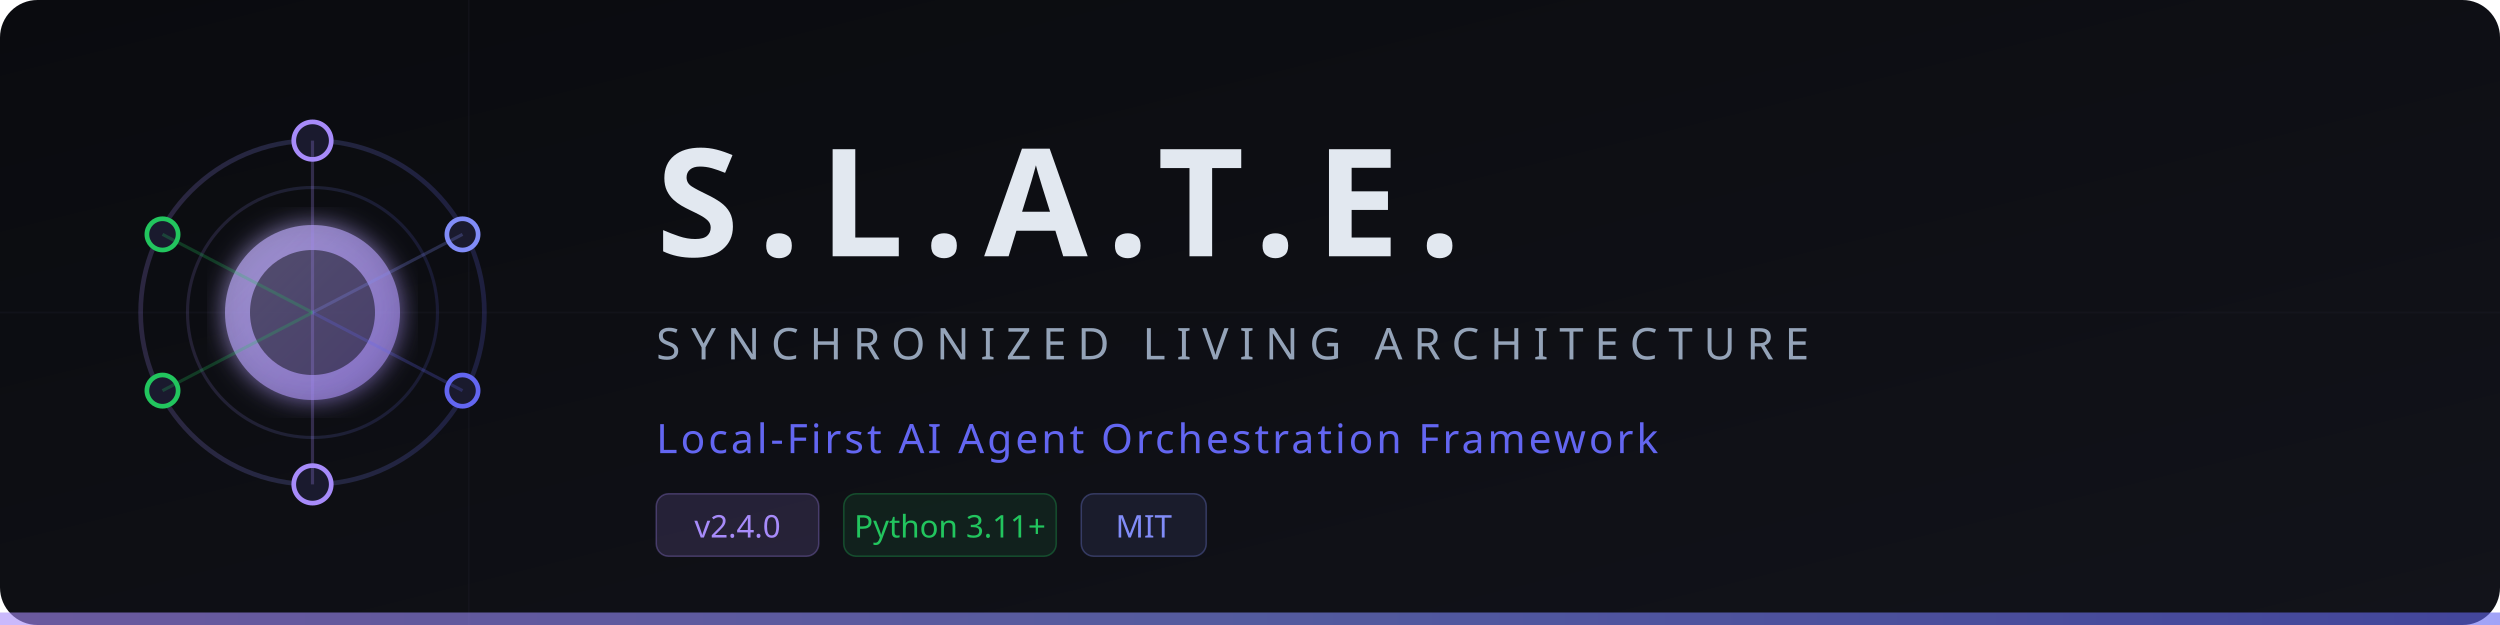
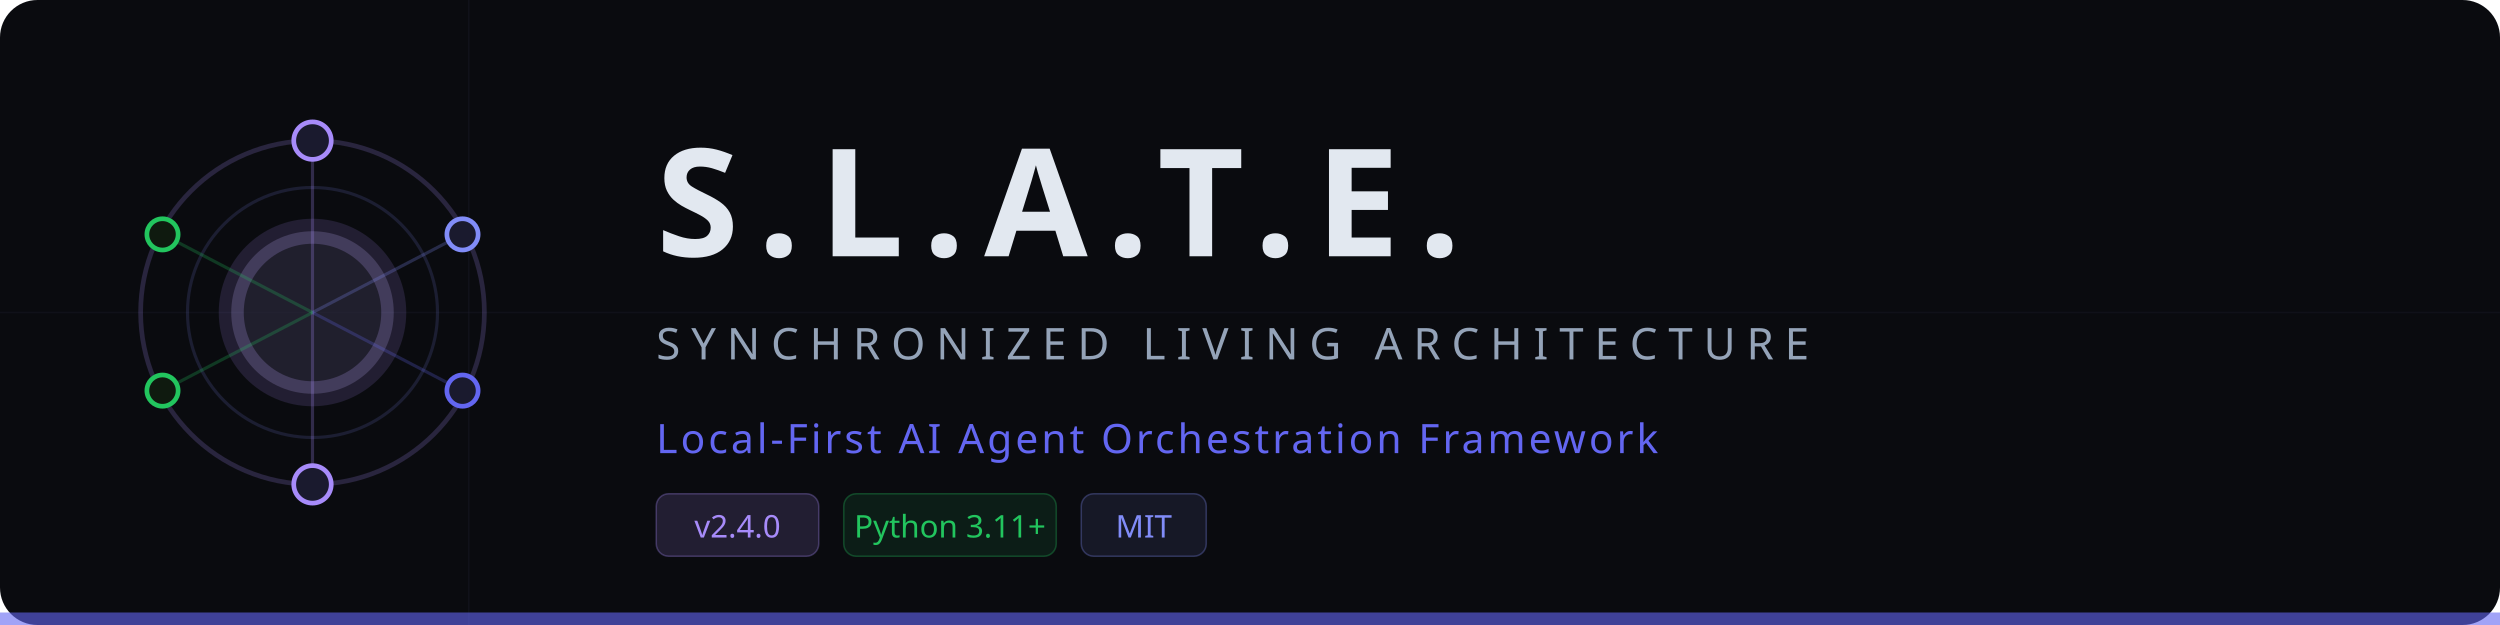
<svg xmlns="http://www.w3.org/2000/svg" viewBox="0 0 800 200" width="800" height="200">
-   <defs>
-     <linearGradient id="bannerBg" x1="0%" y1="0%" x2="100%" y2="100%">
-       <stop offset="0%" style="stop-color:#0a0b0f;stop-opacity:1" />
-       <stop offset="100%" style="stop-color:#12131a;stop-opacity:1" />
-     </linearGradient>
-     <linearGradient id="bannerAccent" x1="0%" y1="0%" x2="100%" y2="0%">
-       <stop offset="0%" style="stop-color:#a78bfa" />
-       <stop offset="50%" style="stop-color:#818cf8" />
-       <stop offset="100%" style="stop-color:#6366f1" />
-     </linearGradient>
-     <linearGradient id="bannerCore" x1="0%" y1="0%" x2="100%" y2="100%">
-       <stop offset="0%" style="stop-color:#c4b5fd;stop-opacity:0.9" />
-       <stop offset="100%" style="stop-color:#a78bfa;stop-opacity:0.8" />
-     </linearGradient>
-     <filter id="bannerGlow">
-       <feGaussianBlur stdDeviation="4" result="coloredBlur" />
-       <feMerge>
-         <feMergeNode in="coloredBlur" />
-         <feMergeNode in="SourceGraphic" />
-       </feMerge>
-     </filter>
-   </defs>
-   <rect width="800" height="200" rx="12" fill="url(#bannerBg)" />
-   <line x1="0" y1="100" x2="800" y2="100" stroke="#1e1e2e" stroke-width="0.5" stroke-opacity="0.3" />
-   <line x1="150" y1="0" x2="150" y2="200" stroke="#1e1e2e" stroke-width="0.5" stroke-opacity="0.3" />
-   <circle cx="100" cy="100" r="55" fill="none" stroke="url(#bannerAccent)" stroke-width="1.5" stroke-opacity="0.2" />
-   <circle cx="100" cy="100" r="40" fill="none" stroke="url(#bannerAccent)" stroke-width="1" stroke-opacity="0.15" />
-   <circle cx="100" cy="100" r="28" fill="url(#bannerCore)" filter="url(#bannerGlow)" opacity="0.8" />
-   <circle cx="100" cy="100" r="20" fill="#0a0b0f" opacity="0.5" />
+   <rect width="800" height="200" rx="12" fill="#0a0b0f" />
+   <line x1="0" y1="100" x2="800" y2="100" stroke="#1e1e2e" stroke-width="0.5" opacity="0.3" />
+   <line x1="150" y1="0" x2="150" y2="200" stroke="#1e1e2e" stroke-width="0.5" opacity="0.3" />
+   <circle cx="100" cy="100" r="55" fill="none" stroke="#a78bfa" stroke-width="1.5" opacity="0.2" />
+   <circle cx="100" cy="100" r="40" fill="none" stroke="#818cf8" stroke-width="1" opacity="0.15" />
+   <circle cx="100" cy="100" r="30" fill="#a78bfa" opacity="0.15" />
+   <circle cx="100" cy="100" r="26" fill="#c4b5fd" opacity="0.2" />
+   <circle cx="100" cy="100" r="22" fill="#0a0b0f" opacity="0.6" />
+   <line x1="100" y1="100" x2="100" y2="45" stroke="#a78bfa" stroke-width="1" opacity="0.25" />
+   <line x1="100" y1="100" x2="148" y2="75" stroke="#818cf8" stroke-width="1" opacity="0.25" />
+   <line x1="100" y1="100" x2="148" y2="125" stroke="#6366f1" stroke-width="1" opacity="0.25" />
+   <line x1="100" y1="100" x2="100" y2="155" stroke="#a78bfa" stroke-width="1" opacity="0.25" />
+   <line x1="100" y1="100" x2="52" y2="125" stroke="#22c55e" stroke-width="1" opacity="0.25" />
+   <line x1="100" y1="100" x2="52" y2="75" stroke="#22c55e" stroke-width="1" opacity="0.25" />
  <circle cx="100" cy="45" r="6" fill="#1a1a2e" stroke="#a78bfa" stroke-width="1.5" />
  <circle cx="148" cy="75" r="5" fill="#1a1a2e" stroke="#818cf8" stroke-width="1.5" />
  <circle cx="148" cy="125" r="5" fill="#1a1a2e" stroke="#6366f1" stroke-width="1.5" />
  <circle cx="100" cy="155" r="6" fill="#1a1a2e" stroke="#a78bfa" stroke-width="1.5" />
-   <circle cx="52" cy="125" r="5" fill="#1a1a2e" stroke="#22c55e" stroke-width="1.5" />
-   <circle cx="52" cy="75" r="5" fill="#1a1a2e" stroke="#22c55e" stroke-width="1.5" />
-   <line x1="100" y1="100" x2="100" y2="45" stroke="#a78bfa" stroke-width="1" stroke-opacity="0.25" />
-   <line x1="100" y1="100" x2="148" y2="75" stroke="#818cf8" stroke-width="1" stroke-opacity="0.25" />
-   <line x1="100" y1="100" x2="148" y2="125" stroke="#6366f1" stroke-width="1" stroke-opacity="0.25" />
-   <line x1="100" y1="100" x2="100" y2="155" stroke="#a78bfa" stroke-width="1" stroke-opacity="0.25" />
-   <line x1="100" y1="100" x2="52" y2="125" stroke="#22c55e" stroke-width="1" stroke-opacity="0.25" />
-   <line x1="100" y1="100" x2="52" y2="75" stroke="#22c55e" stroke-width="1" stroke-opacity="0.25" />
-   <text x="210" y="82" font-family="'Segoe UI', system-ui, -apple-system, sans-serif" font-size="48" font-weight="700" fill="#e2e8f0" letter-spacing="6">S.L.A.T.E.</text>
-   <text x="210" y="115" font-family="'Segoe UI', system-ui, sans-serif" font-size="14" fill="#94a3b8" letter-spacing="3.5">SYNCHRONIZED LIVING ARCHITECTURE</text>
-   <text x="210" y="145" font-family="'Segoe UI', system-ui, sans-serif" font-size="13" fill="#6366f1" letter-spacing="1">Local-First AI Agent Orchestration Framework</text>
-   <rect x="210" y="158" width="52" height="20" rx="4" fill="#a78bfa" fill-opacity="0.15" stroke="#a78bfa" stroke-width="0.5" stroke-opacity="0.3" />
-   <text x="236" y="172" text-anchor="middle" font-family="'Segoe UI', system-ui, sans-serif" font-size="10" fill="#a78bfa">v2.4.0</text>
-   <rect x="270" y="158" width="68" height="20" rx="4" fill="#22c55e" fill-opacity="0.1" stroke="#22c55e" stroke-width="0.5" stroke-opacity="0.3" />
-   <text x="304" y="172" text-anchor="middle" font-family="'Segoe UI', system-ui, sans-serif" font-size="10" fill="#22c55e">Python 3.11+</text>
-   <rect x="346" y="158" width="40" height="20" rx="4" fill="#818cf8" fill-opacity="0.1" stroke="#818cf8" stroke-width="0.5" stroke-opacity="0.3" />
-   <text x="366" y="172" text-anchor="middle" font-family="'Segoe UI', system-ui, sans-serif" font-size="10" fill="#818cf8">MIT</text>
-   <rect x="0" y="196" width="800" height="4" rx="0" fill="url(#bannerAccent)" opacity="0.6" />
+   <circle cx="52" cy="125" r="5" fill="#0f1a0f" stroke="#22c55e" stroke-width="1.5" />
+   <circle cx="52" cy="75" r="5" fill="#0f1a0f" stroke="#22c55e" stroke-width="1.5" />
+   <text x="210" y="82" font-family="Segoe UI,system-ui,sans-serif" font-size="48" font-weight="700" fill="#e2e8f0" letter-spacing="6">S.L.A.T.E.</text>
+   <text x="210" y="115" font-family="Segoe UI,system-ui,sans-serif" font-size="14" fill="#94a3b8" letter-spacing="3.5">SYNCHRONIZED LIVING ARCHITECTURE</text>
+   <text x="210" y="145" font-family="Segoe UI,system-ui,sans-serif" font-size="13" fill="#6366f1" letter-spacing="1">Local-First AI Agent Orchestration Framework</text>
+   <rect x="210" y="158" width="52" height="20" rx="4" fill="#a78bfa" opacity="0.15" />
+   <rect x="210" y="158" width="52" height="20" rx="4" fill="none" stroke="#a78bfa" stroke-width="0.5" opacity="0.3" />
+   <text x="236" y="172" text-anchor="middle" font-family="Segoe UI,system-ui,sans-serif" font-size="10" fill="#a78bfa">v2.4.0</text>
+   <rect x="270" y="158" width="68" height="20" rx="4" fill="#22c55e" opacity="0.1" />
+   <rect x="270" y="158" width="68" height="20" rx="4" fill="none" stroke="#22c55e" stroke-width="0.5" opacity="0.3" />
+   <text x="304" y="172" text-anchor="middle" font-family="Segoe UI,system-ui,sans-serif" font-size="10" fill="#22c55e">Python 3.11+</text>
+   <rect x="346" y="158" width="40" height="20" rx="4" fill="#818cf8" opacity="0.1" />
+   <rect x="346" y="158" width="40" height="20" rx="4" fill="none" stroke="#818cf8" stroke-width="0.5" opacity="0.3" />
+   <text x="366" y="172" text-anchor="middle" font-family="Segoe UI,system-ui,sans-serif" font-size="10" fill="#818cf8">MIT</text>
+   <rect x="0" y="196" width="800" height="4" fill="#6366f1" opacity="0.6" />
</svg>
